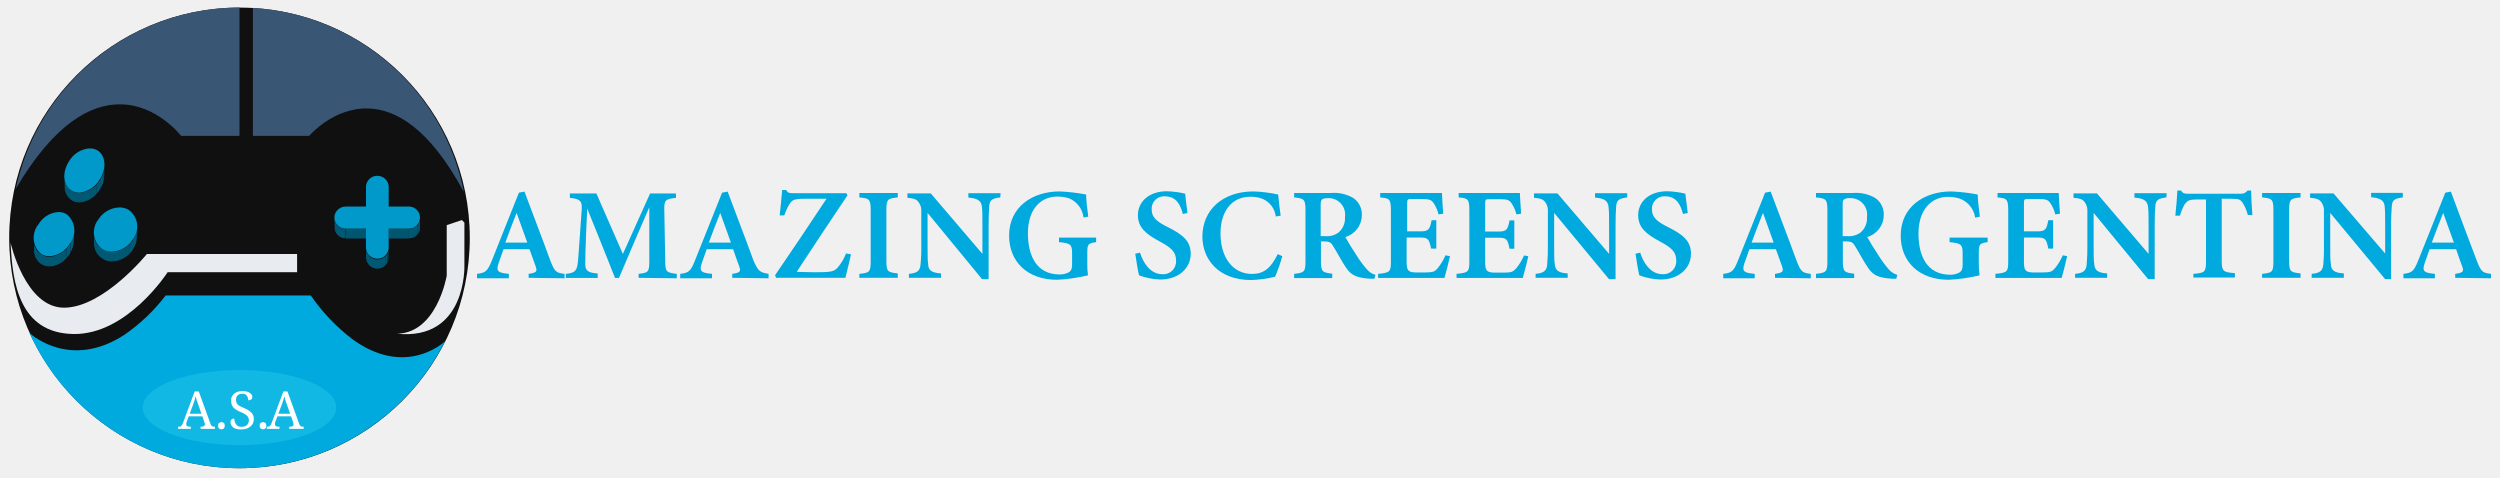
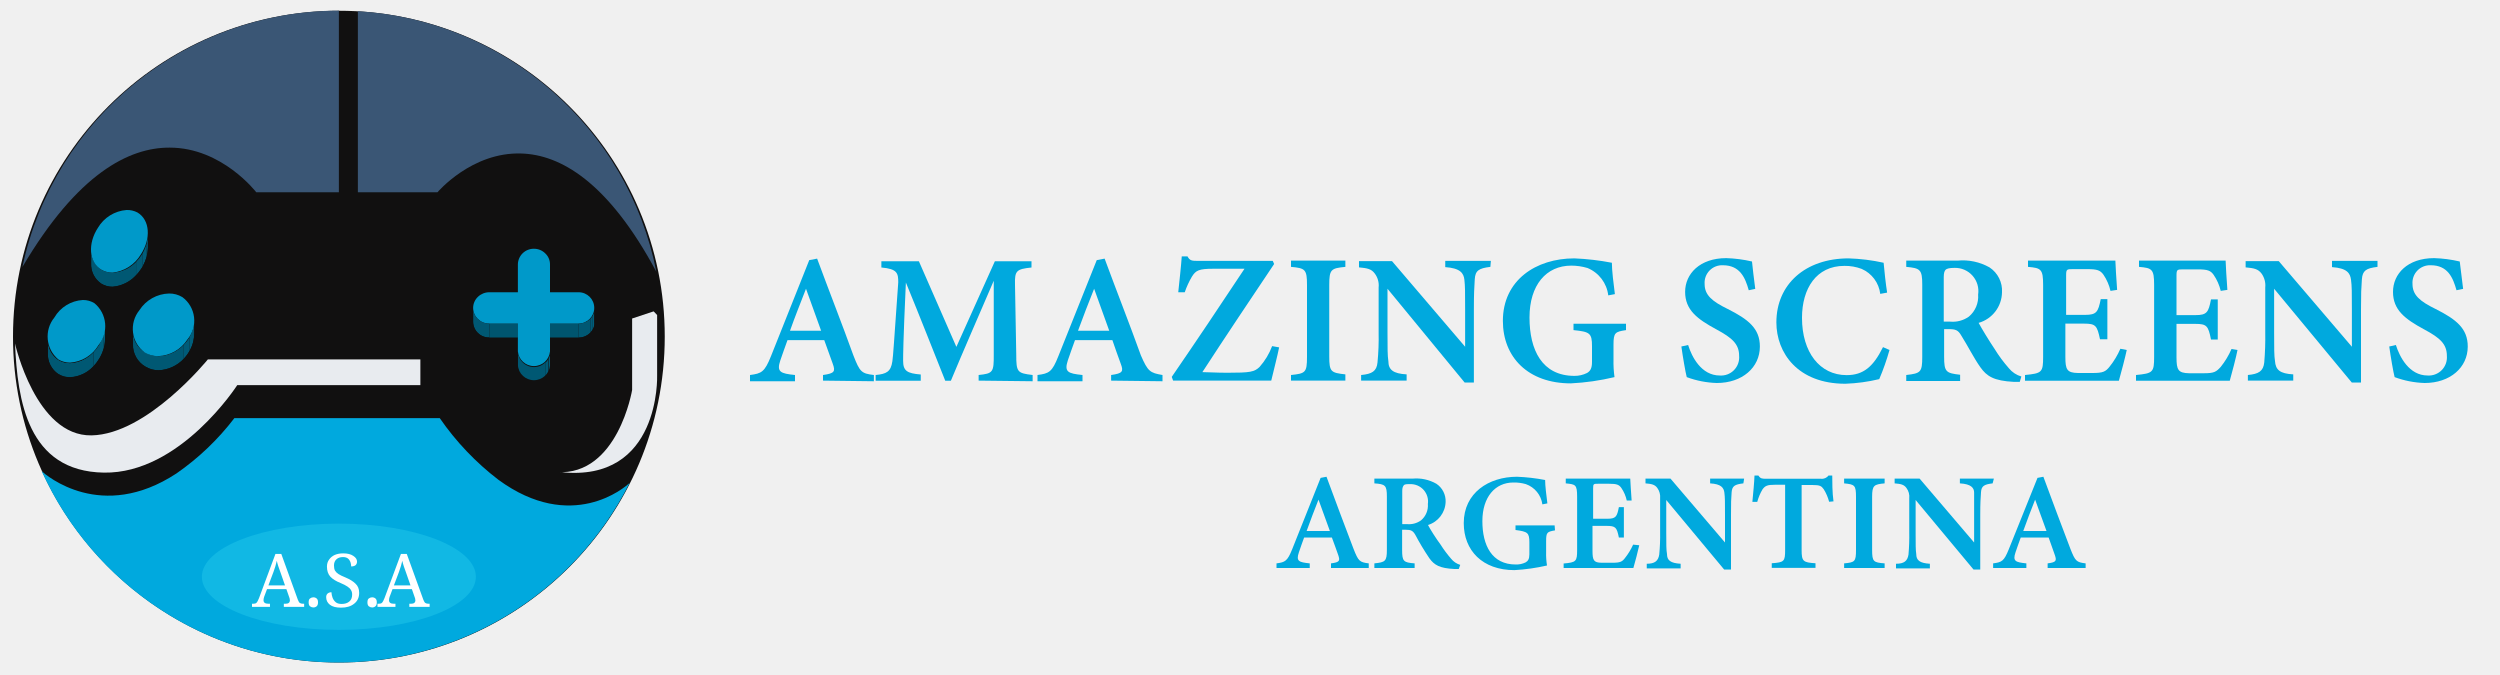
- <svg xmlns="http://www.w3.org/2000/svg" id="Capa_2" data-name="Capa 2" viewBox="0 0 283 54">
+ <svg xmlns="http://www.w3.org/2000/svg" id="Capa_2" data-name="Capa 2" viewBox="0 0 200 54">
  <defs>
    <style>.cls-1{fill:none;}.cls-2{fill:#00a9de;}.cls-3{fill:#111010;}.cls-4{isolation:isolate;}.cls-5{clip-path:url(#clip-path);}.cls-6{fill:#006281;}.cls-7{fill:#005f7c;}.cls-8{fill:#005b78;}.cls-9{fill:#005873;}.cls-10{fill:#00556f;}.cls-11{clip-path:url(#clip-path-2);}.cls-12{clip-path:url(#clip-path-3);}.cls-13{fill:#0099c9;}.cls-14{clip-path:url(#clip-path-4);}.cls-15{clip-path:url(#clip-path-5);}.cls-16{clip-path:url(#clip-path-6);}.cls-17{fill:#e8ebef;}.cls-18{fill:#3a5675;}.cls-19{fill:#11b8e4;}.cls-20{font-size:5.92px;fill:#fff;font-family:Constantia;}.cls-21{letter-spacing:-0.01em;}</style>
    <clipPath id="clip-path">
      <path class="cls-1" d="M47.57,24.63v1.12A1.26,1.26,0,0,1,46.29,27V25.88A1.26,1.26,0,0,0,47.57,24.63Z" />
    </clipPath>
    <clipPath id="clip-path-2">
      <path class="cls-1" d="M39.14,25.88V27a1.27,1.27,0,0,1-1.29-1.26V24.63A1.27,1.27,0,0,0,39.14,25.88Z" />
    </clipPath>
    <clipPath id="clip-path-3">
      <path class="cls-1" d="M44,28.11v1.13a1.29,1.29,0,0,1-2.57,0V28.11a1.29,1.29,0,0,0,2.57,0Z" />
    </clipPath>
    <clipPath id="clip-path-4">
      <path class="cls-1" d="M15.54,25.56v1.12a3,3,0,0,1-2.85,2.94,2,2,0,0,1-1.06-.29,2,2,0,0,1-1-1.79V26.42a2,2,0,0,0,1,1.79,2.08,2.08,0,0,0,1.06.28,3,3,0,0,0,2.85-2.93Z" />
    </clipPath>
    <clipPath id="clip-path-5">
      <path class="cls-1" d="M11.83,18.67V19.8a3.21,3.21,0,0,1-.54,1.71A3,3,0,0,1,9,22.94a1.7,1.7,0,0,1-.9-.25,1.86,1.86,0,0,1-.81-1.63V19.94a1.86,1.86,0,0,0,.81,1.63,1.78,1.78,0,0,0,.9.24,3,3,0,0,0,2.33-1.42A3.24,3.24,0,0,0,11.83,18.67Z" />
    </clipPath>
    <clipPath id="clip-path-6">
      <path class="cls-1" d="M8.4,26v1.13a3.05,3.05,0,0,1-.52,1.66,2.84,2.84,0,0,1-2.28,1.4,1.76,1.76,0,0,1-.94-.26,1.9,1.9,0,0,1-.83-1.67V27.11a1.91,1.91,0,0,0,.83,1.68,1.85,1.85,0,0,0,.94.26,2.86,2.86,0,0,0,2.28-1.4A3.11,3.11,0,0,0,8.4,26Z" />
    </clipPath>
  </defs>
-   <path class="cls-2" d="M59.84,31.45V31c.94-.13,1-.29.78-.9s-.42-1.18-.68-1.89H57c-.19.53-.4,1.1-.57,1.61-.32.94,0,1.06,1.17,1.18v.5H54V31c.93-.12,1.17-.24,1.68-1.51l3.06-7.68.63-.12c.94,2.55,2,5.24,2.9,7.74.52,1.34.65,1.45,1.64,1.57v.5ZM58.48,24.1c-.44,1.14-.89,2.25-1.28,3.36h2.49Z" />
-   <path class="cls-2" d="M72.29,31.45V31c1.15-.12,1.22-.22,1.21-1.64V23.46c-1.12,2.6-2.56,5.9-3.43,8h-.45c-.8-2-2.07-5.24-3.15-7.86-.22,4.82-.22,5.83-.22,6.27,0,.81.33,1,1.41,1.09v.5H64.05V31c.85-.08,1.22-.25,1.34-1.1.07-.52.11-1.25.47-6.31,0-.73-.07-1.08-1.35-1.19v-.5h3l3,6.85,3.08-6.85h2.93v.5c-1.21.13-1.35.25-1.32,1.38l.1,5.58c0,1.42.08,1.49,1.31,1.64v.5Z" />
-   <path class="cls-2" d="M82.89,31.45V31c.94-.13,1-.29.77-.9s-.42-1.18-.67-1.89H80c-.19.53-.4,1.1-.57,1.61-.31.94,0,1.06,1.17,1.18v.5H77V31c.93-.12,1.17-.24,1.67-1.51l3.07-7.68.63-.12c.94,2.55,2,5.24,2.9,7.74C85.83,30.72,86,30.83,87,31v.5ZM81.53,24.1c-.45,1.14-.89,2.25-1.29,3.36h2.5Z" />
-   <path class="cls-2" d="M96.33,28.79c-.1.54-.5,2.1-.63,2.66H87.85l-.11-.3c1.89-2.75,3.9-5.75,5.82-8.65h-2.5c-1.15,0-1.39.13-1.7.62a6.71,6.71,0,0,0-.58,1.26l-.52,0c.09-.85.24-2.22.28-2.87H89c.18.35.37.36.82.36h6l.11.25c-1.89,2.82-3.83,5.71-5.74,8.65.48,0,1.09.05,2,.05,1.82,0,2.16-.06,2.58-.47a5.33,5.33,0,0,0,1-1.66Z" />
-   <path class="cls-2" d="M97.28,31.45V31c1.15-.12,1.28-.19,1.28-1.44V23.8c0-1.25-.14-1.35-1.28-1.45v-.5h4.35v.5c-1.15.11-1.29.2-1.29,1.45v5.71c0,1.24.13,1.31,1.29,1.44v.5Z" />
-   <path class="cls-2" d="M113.23,22.35c-.92.11-1.21.29-1.25,1s-.07,1.08-.07,2.4V31.6h-.74L105,24.1v3.46c0,1.3,0,1.91.07,2.33,0,.69.38,1,1.46,1.06v.5h-3.64V31c.87-.08,1.24-.3,1.31-1a20.07,20.07,0,0,0,.09-2.4V24a1.57,1.57,0,0,0-.31-1.12c-.27-.37-.61-.43-1.26-.49v-.5h2.64l5.85,6.85v-3c0-1.32,0-1.86-.06-2.37s-.32-.92-1.53-1v-.5h3.65Z" />
-   <path class="cls-2" d="M124.08,27.41c-.87.13-1,.2-1,1.16v1.17a8.84,8.84,0,0,0,.08,1.43,19.18,19.18,0,0,1-3.49.5c-3.43,0-5.44-2.1-5.44-5,0-3.25,2.64-5,5.72-5a20.38,20.38,0,0,1,3,.35c0,.61.13,1.66.24,2.51l-.53.1A2.71,2.71,0,0,0,121,22.44a4.59,4.59,0,0,0-1.3-.19c-2,0-3.34,1.55-3.34,4.15s1,4.67,3.6,4.67a2.2,2.2,0,0,0,1-.23c.26-.15.4-.37.4-.88V28.7c0-1.05-.17-1.16-1.48-1.29V26.9h4.2Z" />
-   <path class="cls-2" d="M133.9,24.22c-.28-1-.7-2-2.07-2a1.4,1.4,0,0,0-1.46,1.5c0,.88.58,1.38,1.85,2,1.65.83,2.57,1.56,2.57,3,0,1.68-1.41,2.92-3.45,2.92a7.52,7.52,0,0,1-2.4-.47c-.1-.36-.33-1.71-.43-2.45l.54-.12c.29.95,1.06,2.44,2.53,2.44a1.45,1.45,0,0,0,1.55-1.57c0-.95-.56-1.44-1.82-2.12-1.54-.83-2.5-1.56-2.5-3s1.17-2.7,3.29-2.7a10.43,10.43,0,0,1,2.06.27c.05.54.14,1.25.26,2.19Z" />
-   <path class="cls-2" d="M145.16,29a19.38,19.38,0,0,1-.82,2.33,13.63,13.63,0,0,1-2.71.37c-3.82,0-5.52-2.48-5.52-4.91,0-3.05,2.32-5.12,5.78-5.12a15.07,15.07,0,0,1,2.8.35c.06.68.17,1.7.28,2.39l-.55.1a2.51,2.51,0,0,0-1.49-2,3.77,3.77,0,0,0-1.38-.24c-2.24,0-3.39,1.8-3.39,4.16,0,2.75,1.42,4.58,3.57,4.58,1.33,0,2.13-.66,2.91-2.24Z" />
-   <path class="cls-2" d="M155.58,31.55l-.48,0c-1.6-.09-2.15-.44-2.67-1.17s-1-1.7-1.53-2.54c-.25-.43-.45-.51-1-.51h-.37v2.21c0,1.22.15,1.31,1.28,1.44v.5h-4.31V31c1.15-.13,1.28-.22,1.28-1.44V23.77c0-1.2-.16-1.32-1.28-1.42v-.5h4.1a4.36,4.36,0,0,1,2.56.54,2.23,2.23,0,0,1,1,2,2.58,2.58,0,0,1-1.87,2.44c.24.45.83,1.42,1.28,2.09a11.25,11.25,0,0,0,1.14,1.54,2,2,0,0,0,1,.66ZM150,26.73a2.23,2.23,0,0,0,1.51-.4,2.09,2.09,0,0,0,.74-1.76,1.86,1.86,0,0,0-1.89-2.14c-.41,0-.62.06-.71.15s-.15.26-.15.59v3.56Z" />
-   <path class="cls-2" d="M164.14,29c-.08.4-.49,2-.63,2.46H156V31c1.36-.13,1.45-.22,1.45-1.45V23.8c0-1.28-.17-1.36-1.21-1.45v-.5H161c1.5,0,2,0,2.23,0,0,.3.08,1.47.14,2.34l-.53.08a3.88,3.88,0,0,0-.56-1.29c-.26-.36-.5-.45-1.3-.45h-1.12c-.52,0-.57,0-.57.51v3.15h1.51c.93,0,1.05-.23,1.26-1.26h.53v3.21H162c-.23-1.09-.34-1.25-1.27-1.25h-1.5v2.68c0,1,.13,1.25,1,1.27h1.17c.85,0,1.05-.11,1.37-.51a6.25,6.25,0,0,0,.86-1.43Z" />
-   <path class="cls-2" d="M173,29c-.07.4-.48,2-.62,2.46h-7.5V31c1.36-.13,1.45-.22,1.45-1.45V23.8c0-1.28-.17-1.36-1.21-1.45v-.5h4.7c1.5,0,2,0,2.23,0,0,.3.08,1.47.14,2.34l-.53.08A3.87,3.87,0,0,0,171.1,23c-.25-.36-.49-.45-1.29-.45h-1.12c-.52,0-.57,0-.57.51v3.15h1.51c.93,0,1.05-.23,1.25-1.26h.54v3.21h-.54c-.22-1.09-.33-1.25-1.26-1.25h-1.5v2.68c0,1,.13,1.25,1,1.27h1.17c.85,0,1-.11,1.37-.51a6.25,6.25,0,0,0,.86-1.43Z" />
-   <path class="cls-2" d="M184.2,22.35c-.91.11-1.2.29-1.25,1s-.07,1.08-.07,2.4V31.6h-.74l-6.21-7.5v3.46c0,1.3,0,1.91.07,2.33.05.69.38,1,1.46,1.06v.5h-3.63V31c.86-.08,1.23-.3,1.31-1a23.54,23.54,0,0,0,.08-2.4V24a1.62,1.62,0,0,0-.3-1.12c-.28-.37-.61-.43-1.27-.49v-.5h2.65l5.85,6.85v-3c0-1.32,0-1.86-.07-2.37s-.31-.92-1.52-1v-.5h3.64Z" />
-   <path class="cls-2" d="M190.52,24.22c-.28-1-.69-2-2.06-2a1.4,1.4,0,0,0-1.46,1.5c0,.88.58,1.38,1.85,2,1.65.83,2.57,1.56,2.57,3,0,1.68-1.41,2.92-3.45,2.92a7.52,7.52,0,0,1-2.4-.47c-.1-.36-.33-1.71-.43-2.45l.53-.12c.3.95,1.06,2.44,2.54,2.44a1.45,1.45,0,0,0,1.54-1.57c0-.95-.55-1.44-1.82-2.12-1.54-.83-2.49-1.56-2.49-3s1.16-2.7,3.29-2.7a10.29,10.29,0,0,1,2.05.27c.06.54.15,1.25.27,2.19Z" />
-   <path class="cls-2" d="M200.93,31.45V31c.94-.13,1-.29.78-.9s-.43-1.18-.68-1.89h-3c-.19.53-.4,1.1-.57,1.61-.31.94,0,1.06,1.17,1.18v.5h-3.56V31c.93-.12,1.17-.24,1.67-1.51l3.07-7.68.63-.12c.94,2.55,2,5.24,2.9,7.74.52,1.34.65,1.45,1.64,1.57v.5Zm-1.36-7.35c-.45,1.14-.89,2.25-1.29,3.36h2.5Z" />
-   <path class="cls-2" d="M214.66,31.55l-.48,0c-1.6-.09-2.15-.44-2.67-1.17s-1-1.7-1.53-2.54c-.25-.43-.45-.51-1-.51h-.37v2.21c0,1.22.15,1.31,1.28,1.44v.5h-4.32V31c1.16-.13,1.29-.22,1.29-1.44V23.77c0-1.2-.16-1.32-1.29-1.42v-.5h4.11a4.36,4.36,0,0,1,2.56.54,2.23,2.23,0,0,1,1,2,2.58,2.58,0,0,1-1.87,2.44c.24.45.83,1.42,1.28,2.09a12.36,12.36,0,0,0,1.13,1.54,2.06,2.06,0,0,0,1,.66Zm-5.57-4.82a2.23,2.23,0,0,0,1.51-.4,2.09,2.09,0,0,0,.74-1.76,1.86,1.86,0,0,0-1.89-2.14,1.12,1.12,0,0,0-.72.15c-.11.09-.14.26-.14.59v3.56Z" />
-   <path class="cls-2" d="M225,27.41c-.87.13-1,.2-1,1.16v1.17a8.75,8.75,0,0,0,.09,1.43,19.18,19.18,0,0,1-3.49.5c-3.43,0-5.44-2.1-5.44-5,0-3.25,2.64-5,5.72-5a20.38,20.38,0,0,1,3,.35c0,.61.13,1.66.24,2.51l-.53.1a2.71,2.71,0,0,0-1.78-2.16,4.59,4.59,0,0,0-1.3-.19c-1.95,0-3.34,1.55-3.34,4.15s1,4.67,3.6,4.67a2.2,2.2,0,0,0,1-.23c.26-.15.4-.37.4-.88V28.7c0-1.05-.18-1.16-1.48-1.29V26.9H225Z" />
-   <path class="cls-2" d="M234,29c-.08.4-.48,2-.62,2.46h-7.5V31c1.36-.13,1.45-.22,1.45-1.45V23.8c0-1.28-.17-1.36-1.21-1.45v-.5h4.7c1.49,0,2,0,2.23,0,0,.3.08,1.47.14,2.34l-.53.08a3.87,3.87,0,0,0-.57-1.29c-.25-.36-.5-.45-1.3-.45h-1.11c-.53,0-.57,0-.57.51v3.15h1.51c.93,0,1.05-.23,1.25-1.26h.54v3.21h-.54c-.22-1.09-.34-1.25-1.26-1.25h-1.5v2.68c0,1,.13,1.25,1,1.27h1.16c.86,0,1.05-.11,1.38-.51a6.25,6.25,0,0,0,.86-1.43Z" />
-   <path class="cls-2" d="M245.23,22.35c-.91.11-1.2.29-1.25,1s-.07,1.08-.07,2.4V31.6h-.74L237,24.1v3.46c0,1.3,0,1.91.07,2.33.05.69.38,1,1.46,1.06v.5h-3.63V31c.86-.08,1.23-.3,1.31-1a23.54,23.54,0,0,0,.08-2.4V24a1.62,1.62,0,0,0-.3-1.12c-.28-.37-.61-.43-1.27-.49v-.5h2.65l5.85,6.85v-3c0-1.32,0-1.86-.07-2.37s-.31-.92-1.53-1v-.5h3.65Z" />
-   <path class="cls-2" d="M254.45,24.32a4.85,4.85,0,0,0-.58-1.37c-.26-.34-.38-.45-1.23-.45H251.5v7c0,1.2.14,1.32,1.49,1.42v.5h-4.7V31c1.3-.1,1.43-.21,1.43-1.42v-7h-1.06c-.82,0-1,.11-1.33.5a5.86,5.86,0,0,0-.56,1.33h-.52c.1-1,.2-2.09.23-2.84h.41c.22.34.39.36.83.36h5.88a.88.88,0,0,0,.82-.36h.41c0,.64.06,1.86.14,2.79Z" />
-   <path class="cls-2" d="M256.07,31.45V31c1.15-.12,1.28-.19,1.28-1.44V23.8c0-1.25-.14-1.35-1.28-1.45v-.5h4.35v.5c-1.15.11-1.29.2-1.29,1.45v5.71c0,1.24.13,1.31,1.29,1.44v.5Z" />
-   <path class="cls-2" d="M272,22.35c-.92.11-1.21.29-1.25,1s-.08,1.08-.08,2.4V31.6H270l-6.22-7.5v3.46c0,1.3,0,1.91.08,2.33,0,.69.38,1,1.46,1.06v.5h-3.64V31c.87-.08,1.23-.3,1.31-1a20.83,20.83,0,0,0,.08-2.4V24a1.57,1.57,0,0,0-.3-1.12c-.27-.37-.61-.43-1.27-.49v-.5h2.65L270,28.7v-3c0-1.32,0-1.86-.06-2.37s-.32-.92-1.53-1v-.5H272Z" />
-   <path class="cls-2" d="M277.93,31.45V31c.94-.13,1-.29.77-.9s-.42-1.18-.67-1.89h-3c-.19.53-.4,1.1-.57,1.61-.31.94,0,1.06,1.17,1.18v.5h-3.56V31c.93-.12,1.17-.24,1.67-1.51l3.07-7.68.63-.12c.94,2.55,1.95,5.24,2.9,7.74.52,1.34.65,1.45,1.64,1.57v.5Zm-1.36-7.35c-.45,1.14-.89,2.25-1.29,3.36h2.5Z" />
+   <path class="cls-2" d="M65.84,30.45V30c.94-.13,1-.29.78-.9s-.42-1.18-.68-1.89H63c-.19.53-.4,1.1-.57,1.61-.32.94,0,1.06,1.17,1.18v.5H60V30c.93-.12,1.17-.24,1.68-1.51l3.06-7.68.63-.12c.94,2.55,2,5.24,2.9,7.74.52,1.34.65,1.45,1.64,1.57v.5ZM64.48,23.1c-.44,1.14-.89,2.25-1.28,3.36h2.49Z" />
+   <path class="cls-2" d="M78.29,30.45V30c1.15-.12,1.22-.22,1.21-1.64V22.46c-1.12,2.6-2.56,5.9-3.43,8h-.45c-.8-2-2.07-5.24-3.15-7.86-.22,4.82-.22,5.83-.22,6.27,0,.81.33,1,1.41,1.09v.5H70.05V30c.85-.08,1.22-.25,1.34-1.1.07-.52.11-1.25.47-6.31,0-.73-.07-1.08-1.35-1.19v-.5h3l3,6.85,3.08-6.85h2.93v.5c-1.21.13-1.35.25-1.32,1.38l.1,5.58c0,1.42.08,1.49,1.31,1.64v.5Z" />
+   <path class="cls-2" d="M88.89,30.45V30c.94-.13,1-.29.77-.9s-.42-1.18-.67-1.89H86c-.19.53-.4,1.1-.57,1.61-.31.94,0,1.06,1.17,1.18v.5H83V30c.93-.12,1.17-.24,1.67-1.51l3.07-7.68.63-.12c.94,2.55,2,5.24,2.9,7.74C91.83,29.72,92,29.83,93,30v.5ZM87.53,23.1c-.45,1.14-.89,2.25-1.29,3.36h2.5Z" />
+   <path class="cls-2" d="M102.33,27.79c-.1.54-.5,2.1-.63,2.66H93.85l-.11-.3c1.89-2.75,3.9-5.75,5.82-8.65h-2.5c-1.15,0-1.39.13-1.7.62a6.71,6.71,0,0,0-.58,1.26l-.52,0c.09-.85.24-2.22.28-2.87H95c.18.35.37.36.82.36h6l.11.25c-1.89,2.82-3.83,5.71-5.74,8.65.48,0,1.09.05,2,.05,1.82,0,2.16-.06,2.58-.47a5.33,5.33,0,0,0,1-1.66Z" />
+   <path class="cls-2" d="M103.28,30.45V30c1.15-.12,1.28-.19,1.28-1.44V22.8c0-1.25-.14-1.35-1.28-1.45v-.5h4.35v.5c-1.15.11-1.29.2-1.29,1.45v5.71c0,1.24.13,1.31,1.29,1.44v.5Z" />
+   <path class="cls-2" d="M119.23,21.35c-.92.11-1.21.29-1.25,1s-.07,1.08-.07,2.4V30.6h-.74L111,23.1v3.46c0,1.3,0,1.91.07,2.33,0,.69.38,1,1.46,1.06v.5h-3.64V30c.87-.08,1.24-.3,1.31-1a20.07,20.07,0,0,0,.09-2.4V23a1.57,1.57,0,0,0-.31-1.12c-.27-.37-.61-.43-1.26-.49v-.5h2.64l5.85,6.85v-3c0-1.32,0-1.86-.06-2.37s-.32-.92-1.53-1v-.5h3.65Z" />
+   <path class="cls-2" d="M130.08,26.41c-.87.13-1,.2-1,1.16v1.17a8.84,8.84,0,0,0,.08,1.43,19.18,19.18,0,0,1-3.49.5c-3.43,0-5.44-2.1-5.44-5,0-3.25,2.64-5,5.72-5a20.38,20.38,0,0,1,3,.35c0,.61.13,1.66.24,2.51l-.53.1A2.71,2.71,0,0,0,127,21.44a4.59,4.59,0,0,0-1.3-.19c-2,0-3.34,1.55-3.34,4.15s1,4.67,3.6,4.67a2.2,2.2,0,0,0,1-.23c.26-.15.4-.37.4-.88V27.7c0-1.05-.17-1.16-1.48-1.29V25.9h4.2Z" />
+   <path class="cls-2" d="M139.9,23.22c-.28-1-.7-2-2.07-2a1.4,1.4,0,0,0-1.46,1.5c0,.88.58,1.38,1.85,2,1.65.83,2.57,1.56,2.57,3,0,1.68-1.41,2.92-3.45,2.92a7.52,7.52,0,0,1-2.4-.47c-.1-.36-.33-1.71-.43-2.45l.54-.12c.29.95,1.06,2.44,2.53,2.44a1.45,1.45,0,0,0,1.55-1.57c0-.95-.56-1.44-1.82-2.12-1.54-.83-2.5-1.56-2.5-3s1.17-2.7,3.29-2.7a10.43,10.43,0,0,1,2.06.27c.05.54.14,1.25.26,2.19Z" />
+   <path class="cls-2" d="M151.16,28a19.38,19.38,0,0,1-.82,2.33,13.63,13.63,0,0,1-2.71.37c-3.82,0-5.52-2.48-5.52-4.91,0-3.05,2.32-5.12,5.78-5.12a15.07,15.07,0,0,1,2.8.35c.06.68.17,1.7.28,2.39l-.55.1a2.51,2.51,0,0,0-1.49-2,3.77,3.77,0,0,0-1.38-.24c-2.24,0-3.39,1.8-3.39,4.16,0,2.75,1.42,4.58,3.57,4.58,1.33,0,2.13-.66,2.91-2.24Z" />
+   <path class="cls-2" d="M161.58,30.55l-.48,0c-1.6-.09-2.15-.44-2.67-1.17s-1-1.7-1.53-2.54c-.25-.43-.45-.51-1-.51h-.37v2.21c0,1.22.15,1.31,1.28,1.44v.5h-4.31V30c1.15-.13,1.28-.22,1.28-1.44V22.77c0-1.2-.16-1.32-1.28-1.42v-.5h4.1a4.36,4.36,0,0,1,2.56.54,2.23,2.23,0,0,1,1,2,2.58,2.58,0,0,1-1.87,2.44c.24.45.83,1.42,1.28,2.09a11.25,11.25,0,0,0,1.14,1.54,2,2,0,0,0,1,.66ZM156,25.73a2.23,2.23,0,0,0,1.51-.4,2.09,2.09,0,0,0,.74-1.76,1.86,1.86,0,0,0-1.89-2.14c-.41,0-.62.06-.71.15s-.15.26-.15.59v3.56Z" />
+   <path class="cls-2" d="M170.14,28c-.08.4-.49,2-.63,2.46H162V30c1.36-.13,1.45-.22,1.45-1.45V22.8c0-1.28-.17-1.36-1.21-1.45v-.5H167c1.5,0,2,0,2.23,0,0,.3.08,1.47.14,2.34l-.53.08a3.88,3.88,0,0,0-.56-1.29c-.26-.36-.5-.45-1.3-.45h-1.12c-.52,0-.57,0-.57.51v3.15h1.51c.93,0,1.05-.23,1.26-1.26h.53v3.21H168c-.23-1.09-.34-1.25-1.27-1.25h-1.5v2.68c0,1,.13,1.25,1,1.27h1.17c.85,0,1.05-.11,1.37-.51a6.25,6.25,0,0,0,.86-1.43Z" />
+   <path class="cls-2" d="M179,28c-.07.4-.48,2-.62,2.46h-7.5V30c1.36-.13,1.45-.22,1.45-1.45V22.8c0-1.28-.17-1.36-1.21-1.45v-.5h4.7c1.5,0,2,0,2.23,0,0,.3.08,1.47.14,2.34l-.53.08A3.87,3.87,0,0,0,177.1,22c-.25-.36-.49-.45-1.29-.45h-1.12c-.52,0-.57,0-.57.51v3.15h1.51c.93,0,1.05-.23,1.25-1.26h.54v3.21h-.54c-.22-1.09-.33-1.25-1.26-1.25h-1.5v2.68c0,1,.13,1.25,1,1.27h1.17c.85,0,1-.11,1.37-.51a6.25,6.25,0,0,0,.86-1.43Z" />
+   <path class="cls-2" d="M190.2,21.35c-.91.11-1.2.29-1.25,1s-.07,1.08-.07,2.4V30.6h-.74l-6.21-7.5v3.46c0,1.3,0,1.91.07,2.33.05.69.38,1,1.46,1.06v.5h-3.63V30c.86-.08,1.23-.3,1.31-1a23.54,23.54,0,0,0,.08-2.4V23a1.62,1.62,0,0,0-.3-1.12c-.28-.37-.61-.43-1.27-.49v-.5h2.65l5.85,6.85v-3c0-1.32,0-1.86-.07-2.37s-.31-.92-1.52-1v-.5h3.64Z" />
+   <path class="cls-2" d="M196.52,23.22c-.28-1-.69-2-2.06-2a1.4,1.4,0,0,0-1.46,1.5c0,.88.58,1.38,1.85,2,1.65.83,2.57,1.56,2.57,3,0,1.68-1.41,2.92-3.45,2.92a7.52,7.52,0,0,1-2.4-.47c-.1-.36-.33-1.71-.43-2.45l.53-.12c.3.95,1.06,2.44,2.54,2.44a1.45,1.45,0,0,0,1.54-1.57c0-.95-.55-1.44-1.82-2.12-1.54-.83-2.49-1.56-2.49-3s1.16-2.7,3.29-2.7a10.29,10.29,0,0,1,2.05.27c.06.54.15,1.25.27,2.19Z" />
  <circle class="cls-3" cx="27.11" cy="26.93" r="26.07" />
  <g class="cls-4">
    <g class="cls-4">
      <g class="cls-5">
        <g class="cls-4">
          <path class="cls-6" d="M47.57,24.63v1.12a1.15,1.15,0,0,1,0,.33V25a1.24,1.24,0,0,0,0-.33" />
          <path class="cls-7" d="M47.53,25v1.12a1,1,0,0,1-.11.28V25.23a.9.9,0,0,0,.11-.27" />
          <path class="cls-8" d="M47.42,25.23v1.13a1.44,1.44,0,0,1-.18.25V25.48a1.14,1.14,0,0,0,.18-.25" />
          <path class="cls-9" d="M47.24,25.48v1.13a1.35,1.35,0,0,1-1,.4V25.88a1.31,1.31,0,0,0,1-.4" />
        </g>
      </g>
    </g>
    <rect class="cls-10" x="44" y="25.88" width="2.29" height="1.12" />
    <rect class="cls-10" x="39.14" y="25.88" width="2.29" height="1.12" />
    <g class="cls-4">
      <g class="cls-11">
        <g class="cls-4">
          <path class="cls-9" d="M39.14,25.88V27a1.27,1.27,0,0,1-1.29-1.26V24.63a1.27,1.27,0,0,0,1.29,1.25" />
        </g>
      </g>
    </g>
    <g class="cls-4">
      <g class="cls-12">
        <g class="cls-4">
          <path class="cls-6" d="M44,28.11v1.13a1.12,1.12,0,0,1,0,.32V28.43a1.12,1.12,0,0,0,0-.32" />
          <path class="cls-7" d="M44,28.43v1.13a1.69,1.69,0,0,1-.11.27V28.71a2.33,2.33,0,0,0,.11-.28" />
          <path class="cls-8" d="M43.85,28.71v1.12a1.24,1.24,0,0,1-.19.26V29a1.18,1.18,0,0,0,.19-.25" />
          <path class="cls-9" d="M43.66,29v1.13a1.31,1.31,0,0,1-.94.4,1.27,1.27,0,0,1-1.29-1.25V28.11a1.29,1.29,0,0,0,2.23.85" />
        </g>
      </g>
    </g>
    <path class="cls-13" d="M42.72,19.9a1.27,1.27,0,0,1,.9.37,1.2,1.2,0,0,1,.38.89v2.22h2.29a1.25,1.25,0,1,1,0,2.5H44v2.23a1.29,1.29,0,0,1-2.57,0V25.88H39.14a1.27,1.27,0,0,1-1.29-1.25,1.23,1.23,0,0,1,.38-.88,1.31,1.31,0,0,1,.91-.37h2.29V21.16A1.27,1.27,0,0,1,42.72,19.9Z" />
  </g>
  <g class="cls-4">
    <g class="cls-4">
      <g class="cls-14">
        <g class="cls-4">
          <path class="cls-6" d="M15.54,25.56v1.12a2.8,2.8,0,0,1-.09.7V26.26a2.86,2.86,0,0,0,.09-.7" />
          <path class="cls-7" d="M15.45,26.26v1.12a2.58,2.58,0,0,1-.28.67V26.93a2.73,2.73,0,0,0,.28-.67" />
          <path class="cls-8" d="M15.17,26.93v1.12a1.59,1.59,0,0,1-.13.22,2.93,2.93,0,0,1-.34.43V27.57a3.47,3.47,0,0,0,.34-.42l.13-.22" />
          <path class="cls-9" d="M14.7,27.57V28.7a2.83,2.83,0,0,1-2,.92,2,2,0,0,1-1.06-.29,2,2,0,0,1-1-1.79V26.42a2,2,0,0,0,1,1.79,2.08,2.08,0,0,0,1.06.28,2.83,2.83,0,0,0,2-.92" />
        </g>
      </g>
    </g>
    <path class="cls-13" d="M13.53,23.48a2,2,0,0,1,1.06.29A2.34,2.34,0,0,1,15,27.15a2.91,2.91,0,0,1-2.35,1.34,2.08,2.08,0,0,1-1.06-.28,2.36,2.36,0,0,1-.44-3.39A2.91,2.91,0,0,1,13.53,23.48Z" />
  </g>
  <g class="cls-4">
    <g class="cls-4">
      <g class="cls-15">
        <g class="cls-4">
          <path class="cls-6" d="M11.83,18.67V19.8a3.37,3.37,0,0,1-.1.75V19.42a3.29,3.29,0,0,0,.1-.75" />
          <path class="cls-7" d="M11.73,19.42v1.13a3.63,3.63,0,0,1-.31.74V20.17a4,4,0,0,0,.31-.75" />
          <path class="cls-8" d="M11.42,20.17v1.12c0,.08-.09.15-.13.22a4,4,0,0,1-.4.5V20.89a4,4,0,0,0,.4-.5c0-.08.09-.15.13-.22" />
          <path class="cls-9" d="M10.89,20.89V22A2.76,2.76,0,0,1,9,22.94a1.7,1.7,0,0,1-.9-.25,1.86,1.86,0,0,1-.81-1.63V19.94a1.86,1.86,0,0,0,.81,1.63,1.78,1.78,0,0,0,.9.24,2.75,2.75,0,0,0,1.93-.92" />
        </g>
      </g>
    </g>
    <path class="cls-13" d="M10.12,16.8A1.76,1.76,0,0,1,11,17c1,.6,1.09,2.09.27,3.35A3,3,0,0,1,9,21.81a1.78,1.78,0,0,1-.9-.24c-1-.6-1.08-2.1-.27-3.34A2.92,2.92,0,0,1,10.12,16.8Z" />
  </g>
  <g class="cls-4">
    <g class="cls-4">
      <g class="cls-16">
        <g class="cls-4">
          <path class="cls-6" d="M8.4,26v1.13a2.87,2.87,0,0,1-.1.75V26.73A2.76,2.76,0,0,0,8.4,26" />
          <path class="cls-7" d="M8.3,26.73v1.13a3.67,3.67,0,0,1-.3.72V27.45a3.43,3.43,0,0,0,.3-.72" />
          <path class="cls-8" d="M8,27.45v1.13a2,2,0,0,1-.12.19,2.69,2.69,0,0,1-.39.5V28.15a2.69,2.69,0,0,0,.39-.5,2.12,2.12,0,0,0,.12-.2" />
          <path class="cls-9" d="M7.49,28.15v1.12a2.66,2.66,0,0,1-1.89.9,1.76,1.76,0,0,1-.94-.26,1.9,1.9,0,0,1-.83-1.67V27.11a1.91,1.91,0,0,0,.83,1.68,1.85,1.85,0,0,0,.94.26,2.7,2.7,0,0,0,1.89-.9" />
        </g>
      </g>
    </g>
    <path class="cls-13" d="M6.63,24a1.7,1.7,0,0,1,.93.26,2.39,2.39,0,0,1,.32,3.35,2.86,2.86,0,0,1-2.28,1.4,1.85,1.85,0,0,1-.94-.26,2.4,2.4,0,0,1-.31-3.35A2.82,2.82,0,0,1,6.63,24Z" />
  </g>
  <path class="cls-17" d="M44.86,37.77c8,.86,7.71-7.72,7.71-7.72V25.2l-.28-.29-1.72.57V31.2s-1.14,6.85-6,6.57" />
  <path class="cls-17" d="M1.2,27.48c.2,4.55,1,10.23,7.11,10.33s10.67-7,10.67-7H33.63V28.75l-17,0s-4.85,6-9.31,6.08S1.2,27.48,1.2,27.48Z" />
  <path class="cls-2" d="M39.87,38.38a21.8,21.8,0,0,1-4.69-4.93H18.75a20.6,20.6,0,0,1-4.64,4.43c-6,3.93-10.41.15-10.78-.19a26.07,26.07,0,0,0,47.05.93C50,39,45.72,42.66,39.87,38.38Z" />
  <path class="cls-18" d="M27.08.85A25.93,25.93,0,0,0,1.79,21.36c4.41-7.48,8.54-9.57,11.79-9.55,4.19,0,6.92,3.57,6.92,3.57h6.61V.85Z" />
  <path class="cls-18" d="M28.72.9h-.09V15.38H35s2.73-3.23,6.7-3.1c3.09.09,6.92,2.21,10.81,9.46A25.94,25.94,0,0,0,28.72.9Z" />
  <ellipse class="cls-19" cx="27.11" cy="46.14" rx="10.96" ry="4.25" />
  <text class="cls-20" transform="translate(20.16 48.55)">A.S.<tspan class="cls-21" x="10.04" y="0">A</tspan>
  </text>
+   <path class="cls-2" d="M106.48,45.44v-.37c.7-.09.73-.21.58-.66s-.32-.88-.51-1.41h-2.22c-.14.39-.3.82-.42,1.19-.24.71,0,.79.87.88v.37h-2.66v-.37c.69-.09.87-.18,1.25-1.12l2.28-5.72.47-.09c.7,1.9,1.45,3.9,2.16,5.76.39,1,.49,1.08,1.22,1.17v.37Zm-1-5.47c-.33.85-.66,1.68-.95,2.51h1.86Z" />
+   <path class="cls-2" d="M116.7,45.52l-.35,0c-1.19-.06-1.61-.32-2-.86a20.32,20.32,0,0,1-1.14-1.9c-.19-.31-.34-.38-.76-.38h-.28V44c0,.91.11,1,1,1.07v.37h-3.22v-.37c.86-.09,1-.16,1-1.07V39.73c0-.9-.12-1-1-1.06v-.38H113a3.25,3.25,0,0,1,1.91.41,1.67,1.67,0,0,1,.74,1.46A2,2,0,0,1,114.24,42c.17.33.62,1.05,1,1.56a9.43,9.43,0,0,0,.85,1.14,1.46,1.46,0,0,0,.73.49Zm-4.14-3.59a1.65,1.65,0,0,0,1.12-.3,1.55,1.55,0,0,0,.55-1.31,1.39,1.39,0,0,0-1.41-1.59c-.3,0-.46,0-.53.11s-.11.19-.11.44v2.65Z" />
+   <path class="cls-2" d="M124.4,42.43c-.64.11-.71.16-.71.87v.88a5.71,5.71,0,0,0,.07,1.06,15.42,15.42,0,0,1-2.61.37c-2.55,0-4.05-1.57-4.05-3.76,0-2.42,2-3.71,4.26-3.71a14.81,14.81,0,0,1,2.25.26c0,.46.1,1.24.18,1.87l-.4.08a2,2,0,0,0-1.32-1.62,3.39,3.39,0,0,0-1-.13c-1.45,0-2.48,1.15-2.48,3.09s.76,3.47,2.67,3.47a1.67,1.67,0,0,0,.79-.17c.19-.11.3-.27.3-.65V43.4c0-.79-.14-.87-1.11-1v-.37h3.13Z" />
+   <path class="cls-2" d="M131.14,43.62c-.06.29-.37,1.51-.47,1.82h-5.58v-.36c1-.09,1.08-.16,1.08-1.08V39.75c0-1-.13-1-.91-1.08v-.38h3.5c1.12,0,1.52,0,1.66,0,0,.23.07,1.1.11,1.75l-.39,0a2.8,2.8,0,0,0-.43-1c-.19-.27-.37-.34-1-.34h-.83c-.4,0-.43,0-.43.38V41.5h1.13c.69,0,.78-.16.93-.93h.4V43h-.4c-.17-.81-.25-.93-1-.93h-1.11v2c0,.76.1.94.73.95h.87c.63,0,.78-.09,1-.38a5,5,0,0,0,.65-1.07Z" />
+   <path class="cls-2" d="M139.47,38.67c-.69.08-.9.21-.94.71s-.05.81-.05,1.79v4.39h-.55L133.3,40v2.58c0,1,0,1.42.06,1.74,0,.51.28.73,1.09.78v.37h-2.71v-.37c.64,0,.92-.22,1-.74a15.82,15.82,0,0,0,.07-1.79V39.87a1.22,1.22,0,0,0-.23-.84c-.2-.27-.46-.32-.94-.36v-.38h2l4.36,5.11V41.17c0-1,0-1.38-.05-1.76s-.24-.69-1.14-.74v-.38h2.72Z" />
+   <path class="cls-2" d="M146.33,40.14a3.69,3.69,0,0,0-.43-1c-.19-.26-.29-.34-.92-.34h-.85V44c0,.9.11,1,1.11,1.06v.37h-3.5v-.37c1-.07,1.07-.15,1.07-1.06V38.78H142c-.61,0-.79.08-1,.37a4,4,0,0,0-.42,1h-.39c.07-.75.15-1.55.17-2.11h.31c.16.25.29.26.61.26h4.39a.65.65,0,0,0,.61-.26h.3c0,.48,0,1.38.1,2.07Z" />
+   <path class="cls-2" d="M147.53,45.44v-.37c.86-.08.95-.14.95-1.07V39.75c0-.93-.1-1-.95-1.08v-.38h3.24v.38c-.85.08-1,.15-1,1.08V44c0,.93.1,1,1,1.07v.37Z" />
+   <path class="cls-2" d="M159.41,38.67c-.68.08-.9.21-.93.71s-.06.81-.06,1.79v4.39h-.54L153.25,40v2.58c0,1,0,1.42.05,1.74,0,.51.28.73,1.09.78v.37h-2.71v-.37c.65,0,.92-.22,1-.74a16.69,16.69,0,0,0,.06-1.79V39.87a1.17,1.17,0,0,0-.23-.84c-.2-.27-.45-.32-.94-.36v-.38h2l4.36,5.11V41.17c0-1,0-1.38,0-1.76s-.24-.69-1.14-.74v-.38h2.72Z" />
+   <path class="cls-2" d="M163.81,45.44v-.37c.7-.09.73-.21.58-.66s-.32-.88-.5-1.41h-2.23c-.14.39-.3.82-.42,1.19-.24.71,0,.79.87.88v.37h-2.66v-.37c.7-.09.87-.18,1.25-1.12L163,38.23l.47-.09c.7,1.9,1.45,3.9,2.16,5.76.39,1,.49,1.08,1.22,1.17v.37Zm-1-5.47c-.33.85-.66,1.68-.95,2.51h1.86Z" />
</svg>
